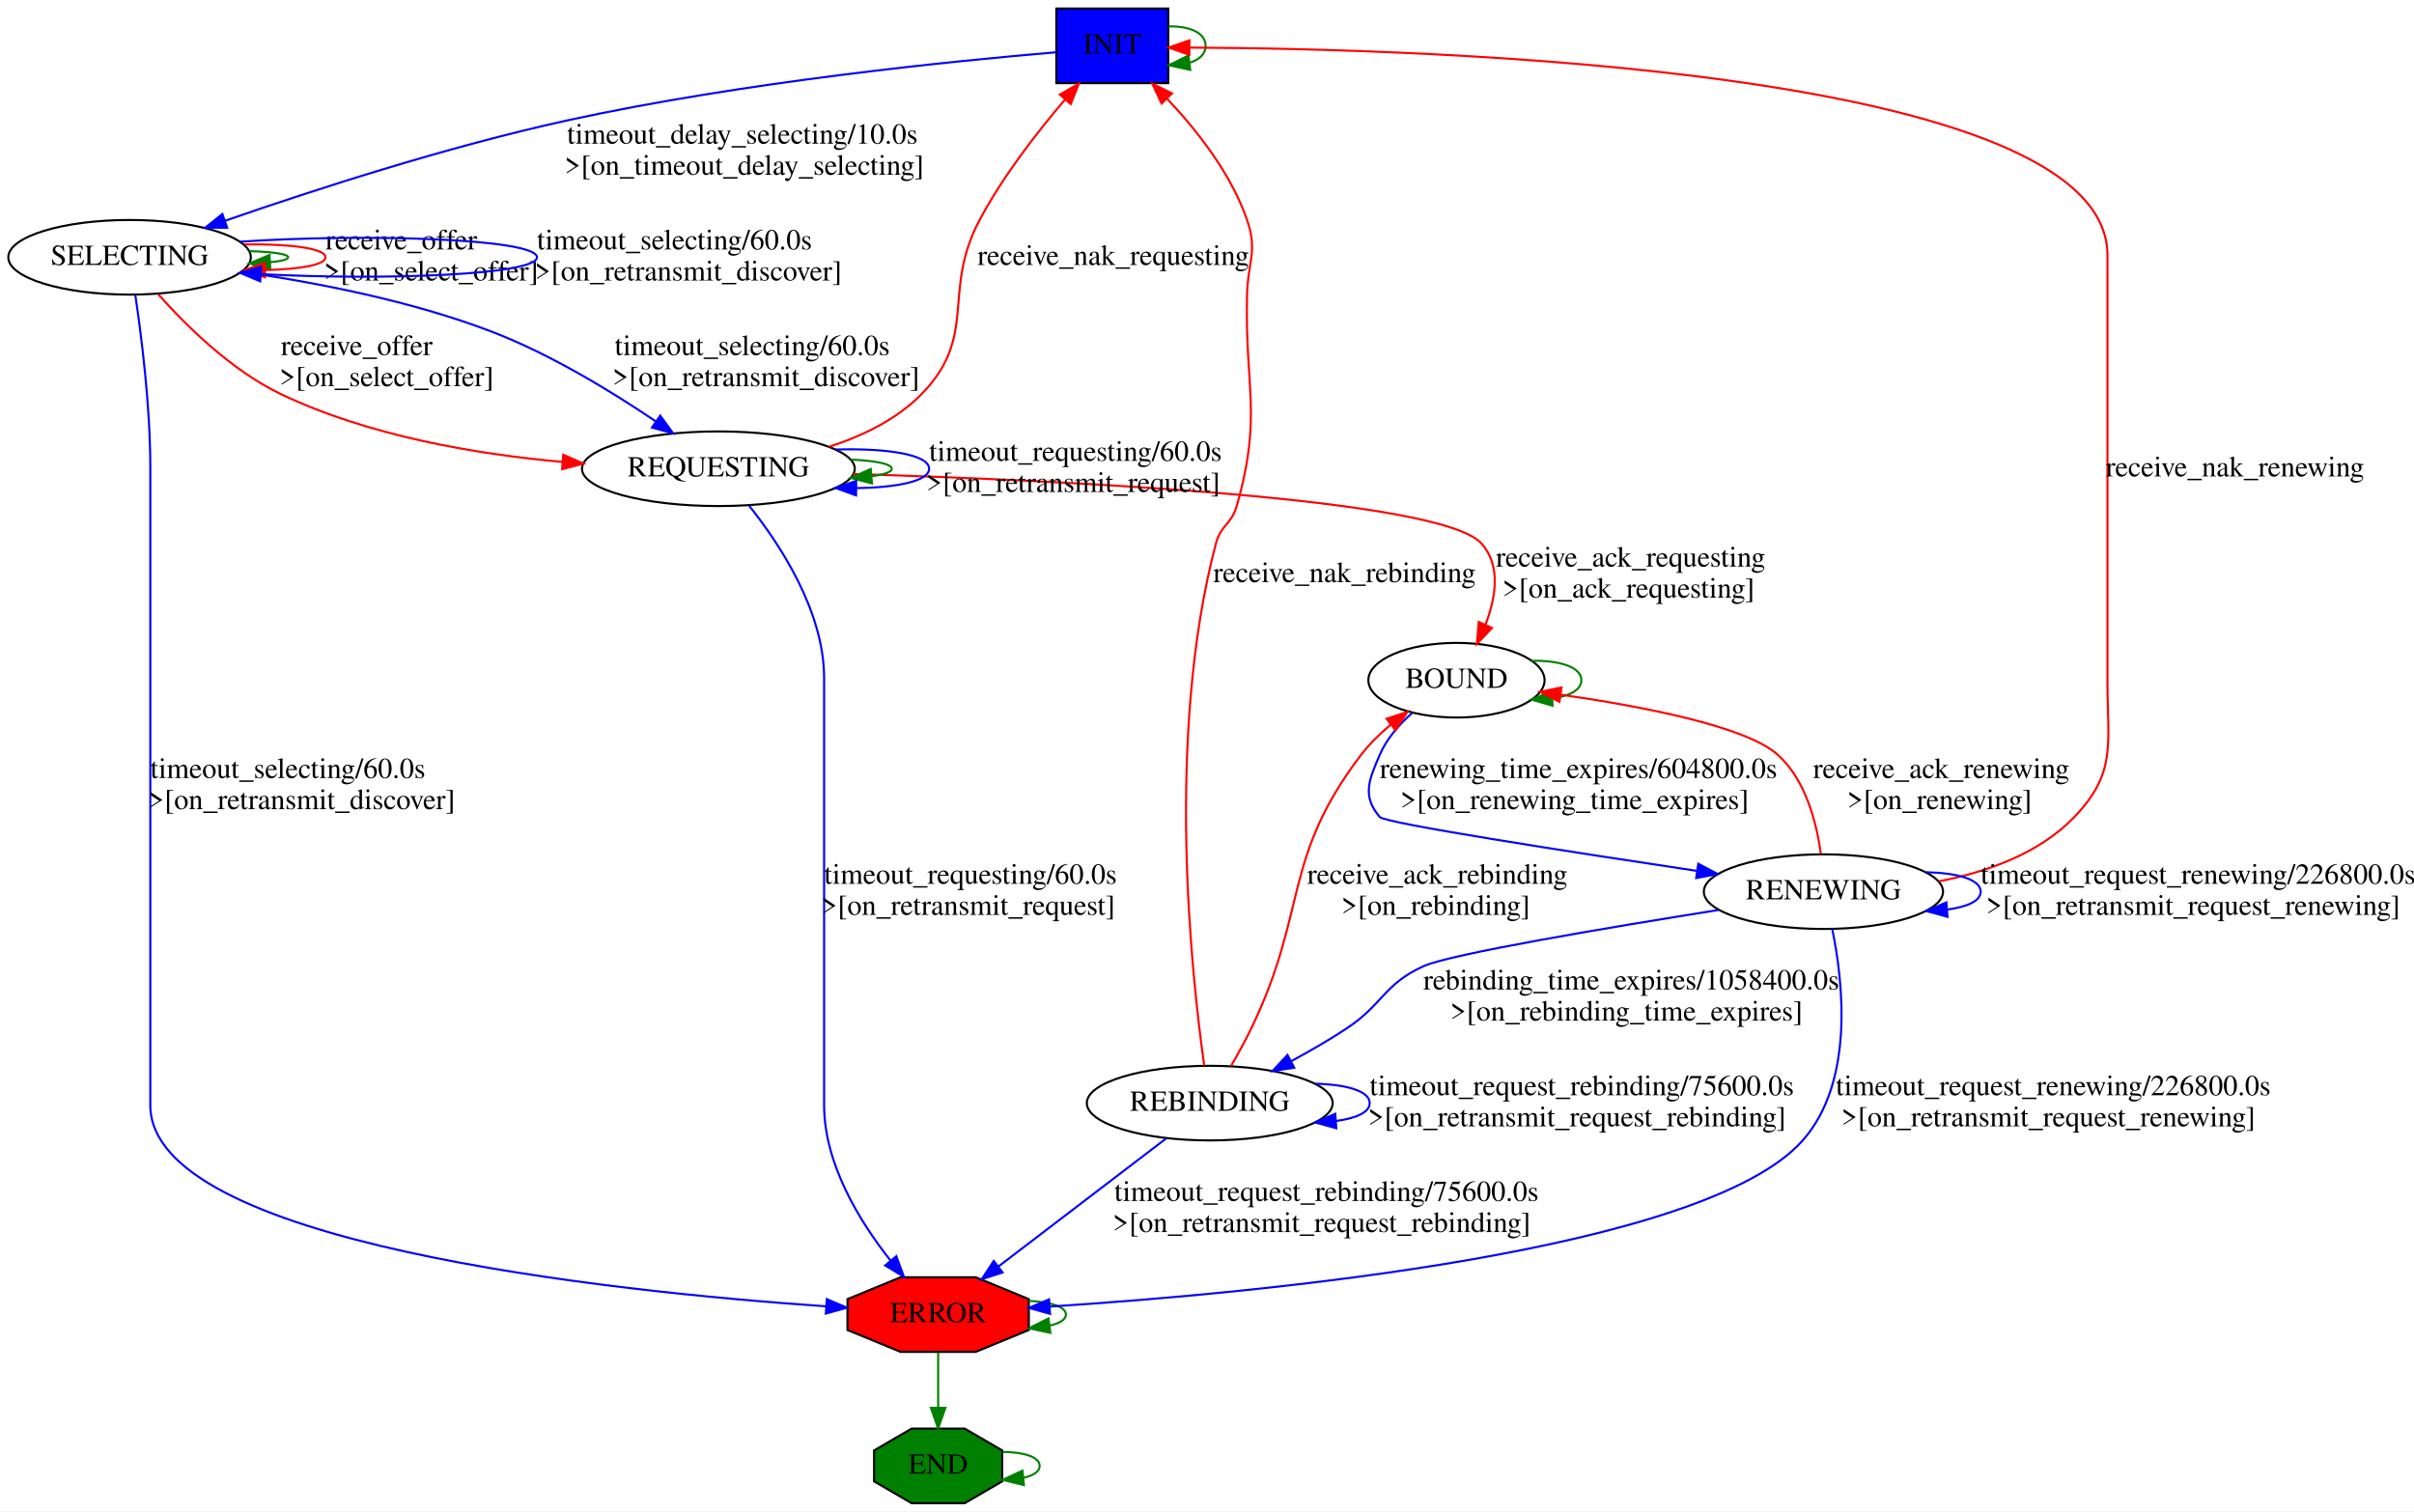
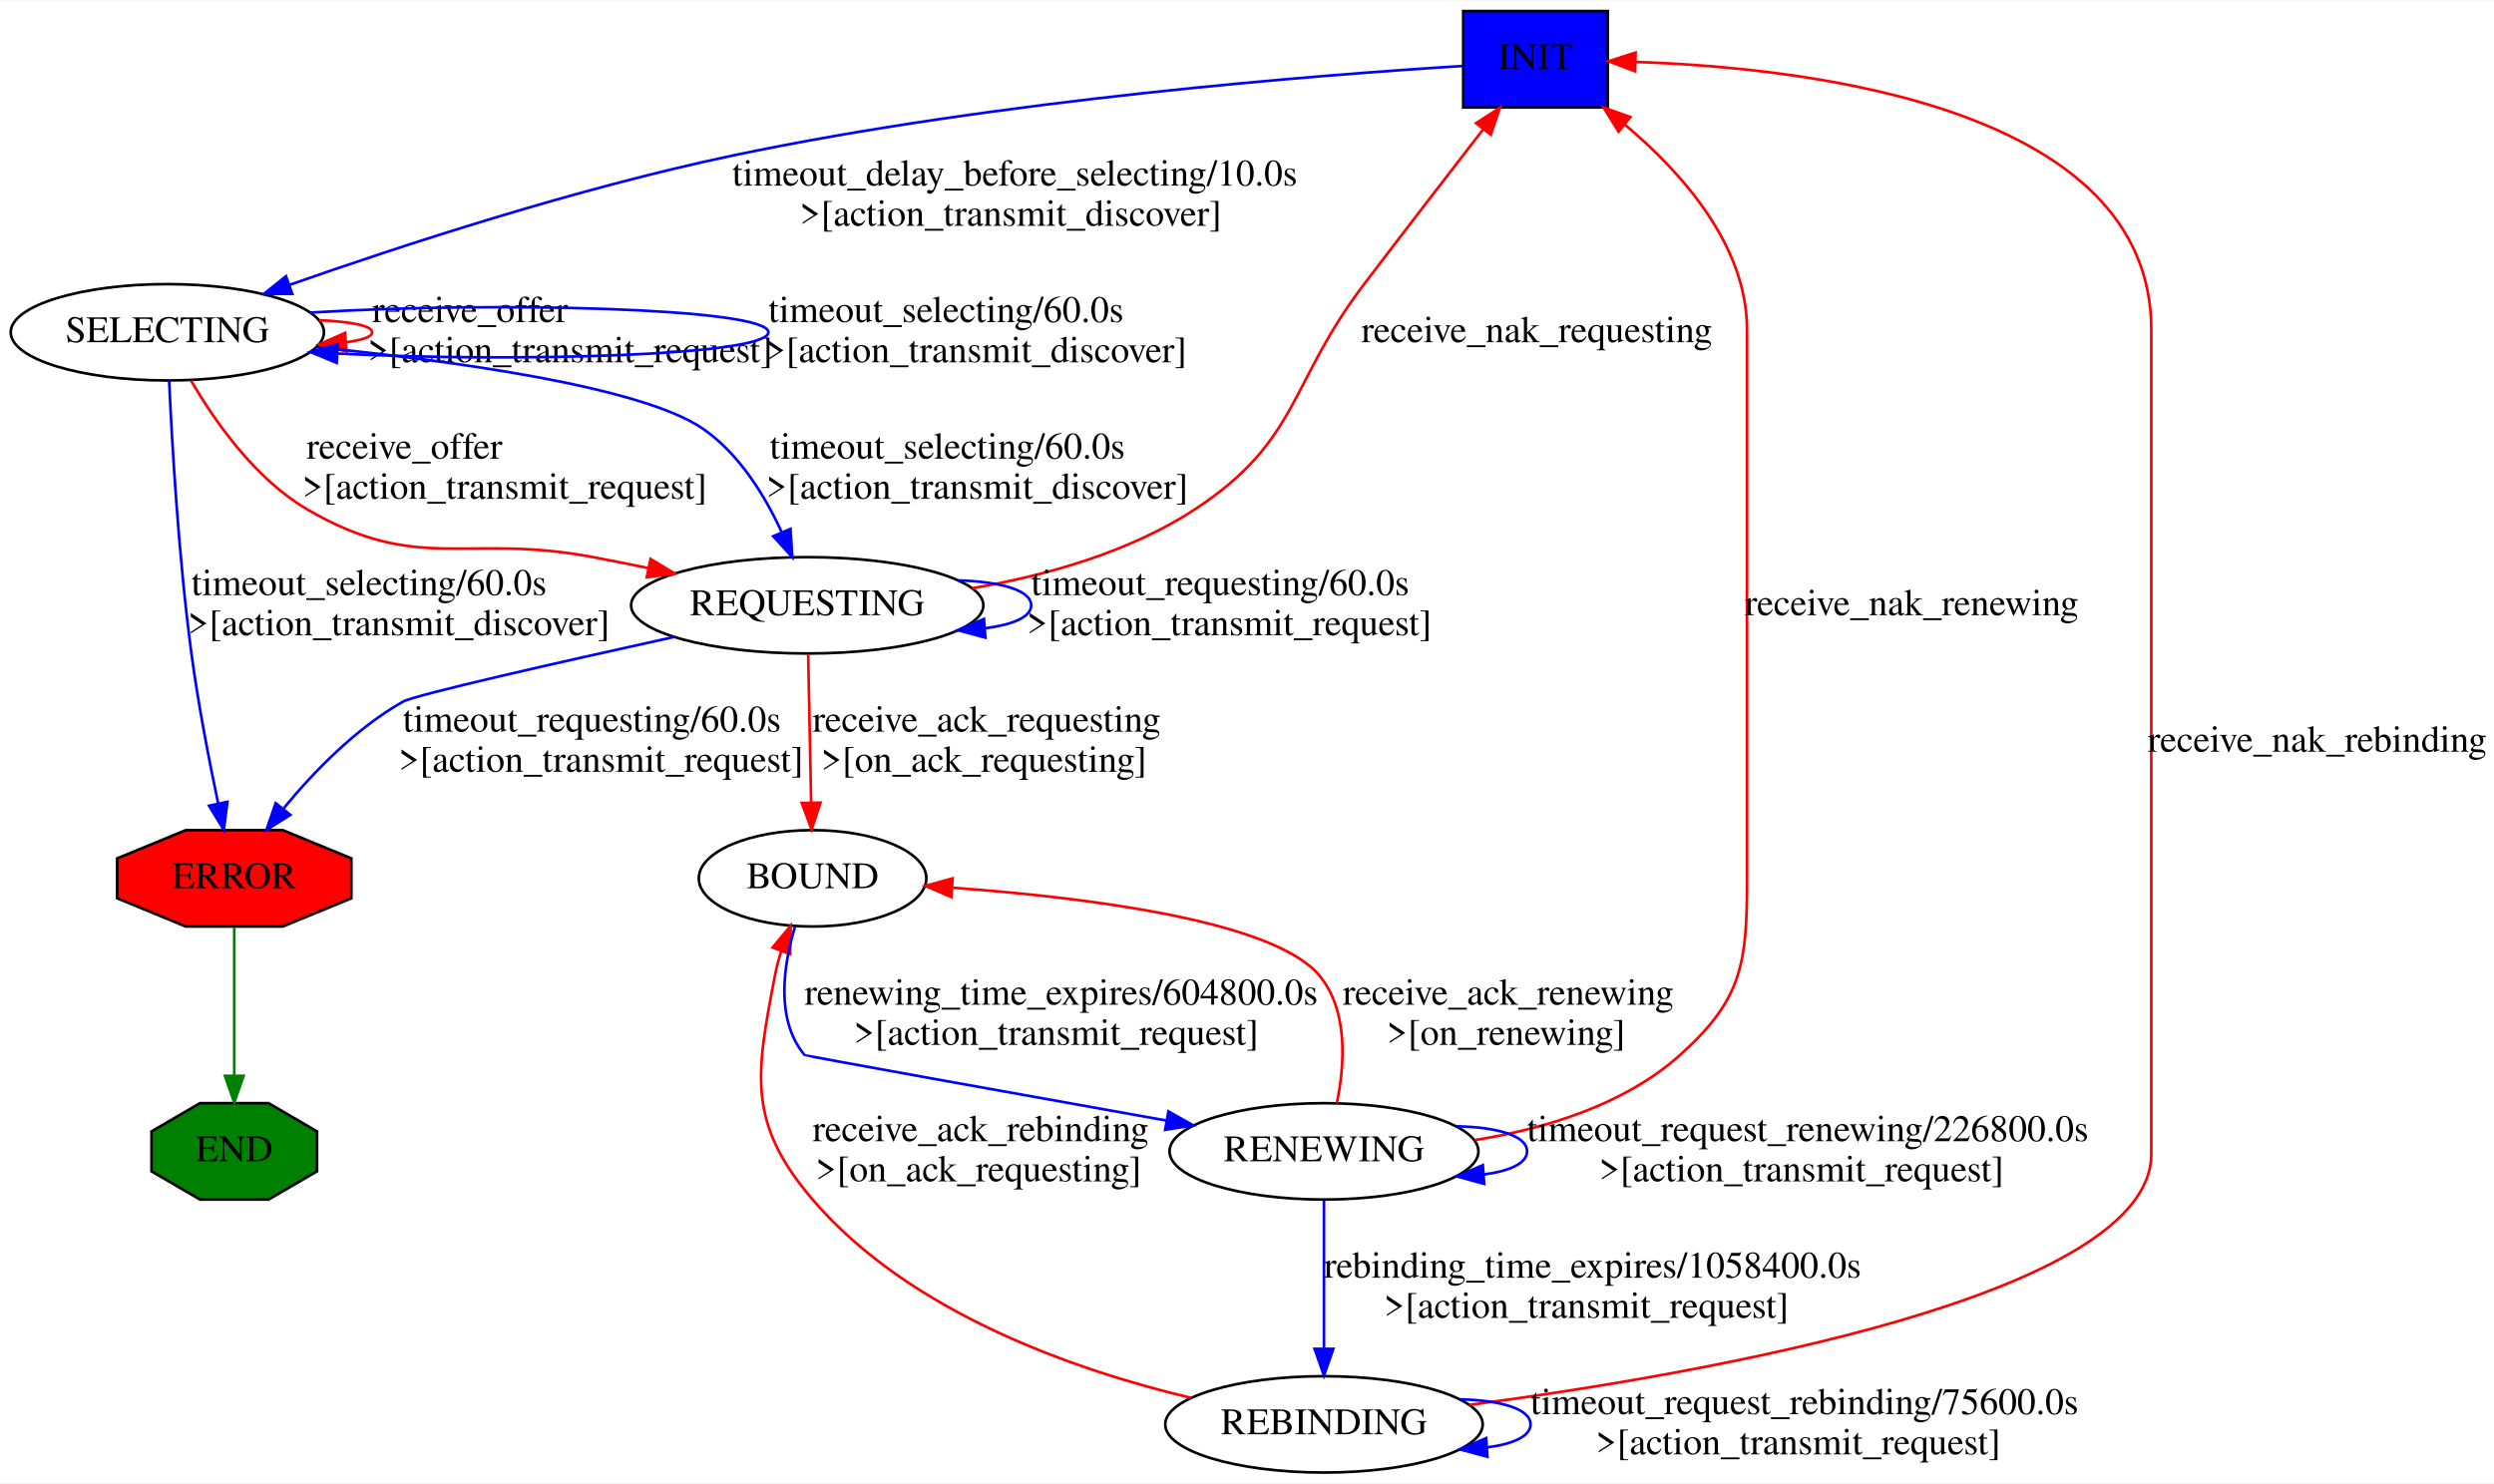
- <svg xmlns="http://www.w3.org/2000/svg" width="1164pt" height="729pt" viewBox="0.00 0.00 1164.34 729.00">
-   <g id="graph0" class="graph" transform="scale(1 1) rotate(0) translate(4 725)">
-     <polygon fill="white" stroke="none" points="-4,4 -4,-725 1160.34,-725 1160.34,4 -4,4" />
+ <svg xmlns="http://www.w3.org/2000/svg" width="931pt" height="554pt" viewBox="0.00 0.00 931.49 554.00">
+   <g id="graph0" class="graph" transform="scale(1 1) rotate(0) translate(4 550)">
+     <polygon fill="white" stroke="none" points="-4,4 -4,-550 927.495,-550 927.495,4 -4,4" />
    <g id="node1" class="node">
-       <polygon fill="blue" stroke="black" points="559.495,-721 505.495,-721 505.495,-685 559.495,-685 559.495,-721" />
-       <text text-anchor="middle" x="532.495" y="-699.3" font-family="Times,serif" font-size="14.00">INIT</text>
+       <polygon fill="blue" stroke="black" points="596.495,-546 542.495,-546 542.495,-510 596.495,-510 596.495,-546" />
+       <text text-anchor="middle" x="569.495" y="-524.3" font-family="Times,serif" font-size="14.00">INIT</text>
+     </g>
+     <g id="node6" class="node">
+       <ellipse fill="none" stroke="black" cx="58.495" cy="-426" rx="58.49" ry="18" />
+       <text text-anchor="middle" x="58.495" y="-422.3" font-family="Times,serif" font-size="14.00">SELECTING</text>
+     </g>
+     <g id="edge19" class="edge">
+       <path fill="none" stroke="blue" d="M542.336,-525.498C489.373,-522.202 368.783,-512.902 269.495,-492 211.382,-479.766 146.326,-458.533 104.016,-443.674" />
+       <polygon fill="blue" stroke="blue" points="105.152,-440.363 94.557,-440.325 102.816,-446.962 105.152,-440.363" />
+       <text text-anchor="start" x="269.495" y="-480.8" font-family="Times,serif" font-size="14.00">timeout_delay_before_selecting/10.0s</text>
+       <text text-anchor="middle" x="373.495" y="-465.8" font-family="Times,serif" font-size="14.00">&gt;[action_transmit_discover]</text>
+     </g>
+     <g id="node2" class="node">
+       <polygon fill="green" stroke="black" points="114.402,-112.544 114.402,-127.456 96.297,-138 70.692,-138 52.587,-127.456 52.587,-112.544 70.692,-102 96.297,-102 114.402,-112.544" />
+       <text text-anchor="middle" x="83.495" y="-116.3" font-family="Times,serif" font-size="14.00">END</text>
+     </g>
+     <g id="node3" class="node">
+       <polygon fill="red" stroke="black" points="127.228,-214.544 127.228,-229.456 101.61,-240 65.38,-240 39.761,-229.456 39.761,-214.544 65.38,-204 101.61,-204 127.228,-214.544" />
+       <text text-anchor="middle" x="83.495" y="-218.3" font-family="Times,serif" font-size="14.00">ERROR</text>
+     </g>
+     <g id="edge1" class="edge">
+       <path fill="none" stroke="green" d="M83.495,-203.581C83.495,-188.382 83.495,-166.067 83.495,-148.464" />
+       <polygon fill="green" stroke="green" points="86.995,-148.219 83.495,-138.219 79.995,-148.219 86.995,-148.219" />
+     </g>
+     <g id="node4" class="node">
+       <ellipse fill="none" stroke="black" cx="490.495" cy="-18" rx="59.29" ry="18" />
+       <text text-anchor="middle" x="490.495" y="-14.3" font-family="Times,serif" font-size="14.00">REBINDING</text>
+     </g>
+     <g id="edge2" class="edge">
+       <path fill="none" stroke="red" d="M544.672,-25.247C633.292,-36.989 799.495,-66.069 799.495,-119 799.495,-427 799.495,-427 799.495,-427 799.495,-509.903 672.267,-524.804 607.062,-526.997" />
+       <polygon fill="red" stroke="red" points="606.691,-523.505 596.782,-527.255 606.867,-530.503 606.691,-523.505" />
+       <text text-anchor="middle" x="861.495" y="-269.3" font-family="Times,serif" font-size="14.00">receive_nak_rebinding</text>
+     </g>
+     <g id="edge10" class="edge">
+       <path fill="none" stroke="blue" d="M541.317,-27.347C556.15,-27.024 567.64,-23.908 567.64,-18 567.64,-13.523 561.041,-10.649 551.39,-9.379" />
+       <polygon fill="blue" stroke="blue" points="551.542,-5.881 541.317,-8.653 551.039,-12.863 551.542,-5.881" />
+       <text text-anchor="start" x="567.64" y="-21.8" font-family="Times,serif" font-size="14.00">timeout_request_rebinding/75600.0s</text>
+       <text text-anchor="middle" x="667.64" y="-6.8" font-family="Times,serif" font-size="14.00">&gt;[action_transmit_request]</text>
+     </g>
+     <g id="node5" class="node">
+       <ellipse fill="none" stroke="black" cx="299.495" cy="-222" rx="42.494" ry="18" />
+       <text text-anchor="middle" x="299.495" y="-218.3" font-family="Times,serif" font-size="14.00">BOUND</text>
+     </g>
+     <g id="edge3" class="edge">
+       <path fill="none" stroke="red" d="M440.922,-27.872C397.443,-38.237 335.673,-59.676 299.495,-102 274.903,-130.77 278.337,-148.835 285.495,-186 286.052,-188.892 286.845,-191.849 287.776,-194.758" />
+       <polygon fill="red" stroke="red" points="284.557,-196.146 291.317,-204.304 291.12,-193.711 284.557,-196.146" />
+       <text text-anchor="start" x="299.495" y="-123.8" font-family="Times,serif" font-size="14.00">receive_ack_rebinding</text>
+       <text text-anchor="middle" x="361.495" y="-108.8" font-family="Times,serif" font-size="14.00">&gt;[on_ack_requesting]</text>
+     </g>
+     <g id="node8" class="node">
+       <ellipse fill="none" stroke="black" cx="490.495" cy="-120" rx="57.69" ry="18" />
+       <text text-anchor="middle" x="490.495" y="-116.3" font-family="Times,serif" font-size="14.00">RENEWING</text>
+     </g>
+     <g id="edge14" class="edge">
+       <path fill="none" stroke="blue" d="M292.96,-204.057C288.606,-189.62 285.484,-169.176 296.495,-156 296.773,-155.667 374.634,-141.696 431.618,-131.508" />
+       <polygon fill="blue" stroke="blue" points="432.407,-134.923 441.636,-129.718 431.176,-128.032 432.407,-134.923" />
+       <text text-anchor="start" x="296.495" y="-174.8" font-family="Times,serif" font-size="14.00">renewing_time_expires/604800.0s</text>
+       <text text-anchor="middle" x="390.495" y="-159.8" font-family="Times,serif" font-size="14.00">&gt;[action_transmit_request]</text>
+     </g>
+     <g id="edge12" class="edge">
+       <path fill="none" stroke="blue" d="M59.166,-407.989C60.22,-384.836 62.661,-342.143 67.495,-306 70.016,-287.148 74.086,-266.11 77.49,-249.931" />
+       <polygon fill="blue" stroke="blue" points="80.929,-250.586 79.607,-240.074 74.085,-249.115 80.929,-250.586" />
+       <text text-anchor="start" x="67.495" y="-327.8" font-family="Times,serif" font-size="14.00">timeout_selecting/60.0s</text>
+       <text text-anchor="middle" x="144.995" y="-312.8" font-family="Times,serif" font-size="14.00">&gt;[action_transmit_discover]</text>
    </g>
    <g id="edge5" class="edge">
-       <path fill="none" stroke="green" d="M559.736,-712.366C569.519,-712.567 577.495,-709.445 577.495,-703 577.495,-699.072 574.533,-696.379 570.005,-694.919" />
-       <polygon fill="green" stroke="green" points="570.093,-691.403 559.736,-693.634 569.224,-698.349 570.093,-691.403" />
+       <path fill="none" stroke="red" d="M115.206,-430.509C126.734,-430.018 134.99,-428.515 134.99,-426 134.99,-424.31 131.263,-423.078 125.321,-422.302" />
+       <polygon fill="red" stroke="red" points="125.453,-418.801 115.206,-421.491 124.894,-425.779 125.453,-418.801" />
+       <text text-anchor="start" x="134.99" y="-429.8" font-family="Times,serif" font-size="14.00">receive_offer</text>
+       <text text-anchor="middle" x="208.99" y="-414.8" font-family="Times,serif" font-size="14.00">&gt;[action_transmit_request]</text>
    </g>
-     <g id="node4" class="node">
-       <ellipse fill="none" stroke="black" cx="58.495" cy="-601" rx="58.49" ry="18" />
-       <text text-anchor="middle" x="58.495" y="-597.3" font-family="Times,serif" font-size="14.00">SELECTING</text>
+     <g id="edge13" class="edge">
+       <path fill="none" stroke="blue" d="M111.948,-433.366C179.734,-437.598 282.99,-435.143 282.99,-426 282.99,-417.303 189.571,-414.657 122.115,-418.062" />
+       <polygon fill="blue" stroke="blue" points="121.736,-414.577 111.948,-418.634 122.129,-421.566 121.736,-414.577" />
+       <text text-anchor="start" x="282.99" y="-429.8" font-family="Times,serif" font-size="14.00">timeout_selecting/60.0s</text>
+       <text text-anchor="middle" x="360.49" y="-414.8" font-family="Times,serif" font-size="14.00">&gt;[action_transmit_discover]</text>
    </g>
-     <g id="edge27" class="edge">
-       <path fill="none" stroke="blue" d="M505.356,-699.889C457.36,-695.824 354.538,-685.622 269.495,-667 211.657,-654.335 146.796,-633.289 104.445,-618.587" />
-       <polygon fill="blue" stroke="blue" points="105.566,-615.271 94.971,-615.273 103.255,-621.879 105.566,-615.271" />
-       <text text-anchor="start" x="269.495" y="-655.8" font-family="Times,serif" font-size="14.00">timeout_delay_selecting/10.0s</text>
-       <text text-anchor="middle" x="354.995" y="-640.8" font-family="Times,serif" font-size="14.00">&gt;[on_timeout_delay_selecting]</text>
+     <g id="node7" class="node">
+       <ellipse fill="none" stroke="black" cx="297.495" cy="-324" rx="65.789" ry="18" />
+       <text text-anchor="middle" x="297.495" y="-320.3" font-family="Times,serif" font-size="14.00">REQUESTING</text>
    </g>
-     <g id="node2" class="node">
-       <polygon fill="green" stroke="black" points="479.402,-10.544 479.402,-25.456 461.297,-36 435.693,-36 417.587,-25.456 417.587,-10.544 435.693,-3.55271e-15 461.297,-0 479.402,-10.544" />
-       <text text-anchor="middle" x="448.495" y="-14.3" font-family="Times,serif" font-size="14.00">END</text>
+     <g id="edge4" class="edge">
+       <path fill="none" stroke="red" d="M67.373,-407.931C76.194,-392.784 91.183,-371.35 110.495,-360 152.069,-335.565 170.121,-351.014 217.495,-342 224.149,-340.734 231.101,-339.349 238.009,-337.935" />
+       <polygon fill="red" stroke="red" points="238.977,-341.308 248.058,-335.85 237.556,-334.454 238.977,-341.308" />
+       <text text-anchor="start" x="110.495" y="-378.8" font-family="Times,serif" font-size="14.00">receive_offer</text>
+       <text text-anchor="middle" x="184.495" y="-363.8" font-family="Times,serif" font-size="14.00">&gt;[action_transmit_request]</text>
    </g>
-     <g id="edge1" class="edge">
-       <path fill="none" stroke="green" d="M479.567,-24.748C489.543,-24.679 497.448,-22.43 497.448,-18 497.448,-15.231 494.36,-13.315 489.609,-12.249" />
-       <polygon fill="green" stroke="green" points="489.864,-8.758 479.567,-11.252 489.172,-15.723 489.864,-8.758" />
+     <g id="edge11" class="edge">
+       <path fill="none" stroke="blue" d="M114.374,-420.422C165.183,-415.342 235.613,-405.716 258.495,-390 272.025,-380.707 281.629,-365.04 287.92,-351.416" />
+       <polygon fill="blue" stroke="blue" points="291.241,-352.549 291.925,-341.977 284.797,-349.816 291.241,-352.549" />
+       <text text-anchor="start" x="283.495" y="-378.8" font-family="Times,serif" font-size="14.00">timeout_selecting/60.0s</text>
+       <text text-anchor="middle" x="360.995" y="-363.8" font-family="Times,serif" font-size="14.00">&gt;[action_transmit_discover]</text>
    </g>
-     <g id="node3" class="node">
-       <polygon fill="red" stroke="black" points="492.228,-83.544 492.228,-98.456 466.61,-109 430.38,-109 404.761,-98.456 404.761,-83.544 430.38,-73 466.61,-73 492.228,-83.544" />
-       <text text-anchor="middle" x="448.495" y="-87.3" font-family="Times,serif" font-size="14.00">ERROR</text>
+     <g id="edge7" class="edge">
+       <path fill="none" stroke="red" d="M359.079,-330.379C386.383,-335.054 417.834,-343.77 442.495,-360 481.477,-385.655 477.246,-406.855 505.495,-444 520.315,-463.487 537.235,-485.417 549.955,-501.84" />
+       <polygon fill="red" stroke="red" points="547.297,-504.124 556.19,-509.883 552.83,-499.836 547.297,-504.124" />
+       <text text-anchor="middle" x="569.995" y="-422.3" font-family="Times,serif" font-size="14.00">receive_nak_requesting</text>
+     </g>
+     <g id="edge15" class="edge">
+       <path fill="none" stroke="blue" d="M247.649,-312.153C205.432,-302.855 151.034,-290.565 146.495,-288 129.046,-278.139 113.348,-261.972 101.985,-248.229" />
+       <polygon fill="blue" stroke="blue" points="104.457,-245.713 95.495,-240.063 98.977,-250.069 104.457,-245.713" />
+       <text text-anchor="start" x="146.495" y="-276.8" font-family="Times,serif" font-size="14.00">timeout_requesting/60.0s</text>
+       <text text-anchor="middle" x="220.495" y="-261.8" font-family="Times,serif" font-size="14.00">&gt;[action_transmit_request]</text>
    </g>
    <g id="edge6" class="edge">
-       <path fill="none" stroke="green" d="M448.495,-72.813C448.495,-64.79 448.495,-55.047 448.495,-46.069" />
-       <polygon fill="green" stroke="green" points="451.995,-46.029 448.495,-36.029 444.995,-46.029 451.995,-46.029" />
+       <path fill="none" stroke="red" d="M297.843,-305.581C298.147,-290.382 298.593,-268.067 298.946,-250.464" />
+       <polygon fill="red" stroke="red" points="302.45,-250.287 299.15,-240.219 295.451,-250.147 302.45,-250.287" />
+       <text text-anchor="start" x="299.495" y="-276.8" font-family="Times,serif" font-size="14.00">receive_ack_requesting</text>
+       <text text-anchor="middle" x="363.495" y="-261.8" font-family="Times,serif" font-size="14.00">&gt;[on_ack_requesting]</text>
    </g>
-     <g id="edge7" class="edge">
-       <path fill="none" stroke="green" d="M492.247,-97.617C502.527,-97.073 510.111,-94.867 510.111,-91 510.111,-88.583 507.149,-86.815 502.417,-85.696" />
-       <polygon fill="green" stroke="green" points="502.613,-82.193 492.247,-84.383 501.717,-89.135 502.613,-82.193" />
+     <g id="edge16" class="edge">
+       <path fill="none" stroke="blue" d="M353.788,-333.318C369.291,-332.868 381.139,-329.762 381.139,-324 381.139,-319.589 374.194,-316.734 363.981,-315.436" />
+       <polygon fill="blue" stroke="blue" points="364.019,-311.93 353.788,-314.682 363.502,-318.911 364.019,-311.93" />
+       <text text-anchor="start" x="381.139" y="-327.8" font-family="Times,serif" font-size="14.00">timeout_requesting/60.0s</text>
+       <text text-anchor="middle" x="455.139" y="-312.8" font-family="Times,serif" font-size="14.00">&gt;[action_transmit_request]</text>
+     </g>
+     <g id="edge8" class="edge">
+       <path fill="none" stroke="red" d="M546.81,-124.212C572.865,-128.372 602.598,-137.281 623.495,-156 646.55,-176.652 648.495,-190.048 648.495,-221 648.495,-427 648.495,-427 648.495,-427 648.495,-458.194 624.533,-485.359 603.003,-503.472" />
+       <polygon fill="red" stroke="red" points="600.53,-500.97 594.926,-509.961 604.914,-506.427 600.53,-500.97" />
+       <text text-anchor="middle" x="709.995" y="-320.3" font-family="Times,serif" font-size="14.00">receive_nak_renewing</text>
    </g>
    <g id="edge18" class="edge">
-       <path fill="none" stroke="blue" d="M61.28,-582.71C64.239,-562.815 68.495,-529.138 68.495,-500 68.495,-500 68.495,-500 68.495,-192 68.495,-125.402 289.539,-102.222 394.451,-94.97" />
-       <polygon fill="blue" stroke="blue" points="394.788,-98.456 404.533,-94.298 394.322,-91.471 394.788,-98.456" />
-       <text text-anchor="start" x="68.495" y="-349.8" font-family="Times,serif" font-size="14.00">timeout_selecting/60.0s</text>
-       <text text-anchor="middle" x="141.495" y="-334.8" font-family="Times,serif" font-size="14.00">&gt;[on_retransmit_discover]</text>
-     </g>
-     <g id="edge2" class="edge">
-       <path fill="none" stroke="green" d="M116.205,-603.975C127.208,-603.619 134.99,-602.628 134.99,-601 134.99,-599.932 131.638,-599.138 126.225,-598.617" />
-       <polygon fill="green" stroke="green" points="126.394,-595.121 116.205,-598.025 125.981,-602.109 126.394,-595.121" />
-     </g>
-     <g id="edge11" class="edge">
-       <path fill="none" stroke="red" d="M113.82,-607.226C135.21,-607.502 152.99,-605.427 152.99,-601 152.99,-597.299 140.566,-595.242 123.994,-594.828" />
-       <polygon fill="red" stroke="red" points="123.838,-591.327 113.82,-594.774 123.801,-598.327 123.838,-591.327" />
-       <text text-anchor="start" x="152.99" y="-604.8" font-family="Times,serif" font-size="14.00">receive_offer</text>
-       <text text-anchor="middle" x="203.99" y="-589.8" font-family="Times,serif" font-size="14.00">&gt;[on_select_offer]</text>
-     </g>
-     <g id="edge20" class="edge">
-       <path fill="none" stroke="blue" d="M111.747,-608.516C171.957,-612.539 254.99,-610.033 254.99,-601 254.99,-592.461 180.79,-589.755 121.813,-592.883" />
-       <polygon fill="blue" stroke="blue" points="121.521,-589.394 111.747,-593.484 121.938,-596.381 121.521,-589.394" />
-       <text text-anchor="start" x="254.99" y="-604.8" font-family="Times,serif" font-size="14.00">timeout_selecting/60.0s</text>
-       <text text-anchor="middle" x="327.99" y="-589.8" font-family="Times,serif" font-size="14.00">&gt;[on_retransmit_discover]</text>
-     </g>
-     <g id="node6" class="node">
-       <ellipse fill="none" stroke="black" cx="342.495" cy="-499" rx="65.789" ry="18" />
-       <text text-anchor="middle" x="342.495" y="-495.3" font-family="Times,serif" font-size="14.00">REQUESTING</text>
-     </g>
-     <g id="edge10" class="edge">
-       <path fill="none" stroke="red" d="M72.276,-583.221C85.728,-568.057 107.611,-546.418 131.495,-535 173.741,-514.804 225.565,-506.012 267.28,-502.29" />
-       <polygon fill="red" stroke="red" points="267.698,-505.768 277.381,-501.469 267.131,-498.791 267.698,-505.768" />
-       <text text-anchor="start" x="131.495" y="-553.8" font-family="Times,serif" font-size="14.00">receive_offer</text>
-       <text text-anchor="middle" x="182.495" y="-538.8" font-family="Times,serif" font-size="14.00">&gt;[on_select_offer]</text>
-     </g>
-     <g id="edge19" class="edge">
-       <path fill="none" stroke="blue" d="M112.663,-594.008C147.929,-588.941 194.461,-580.03 233.495,-565 261.741,-554.124 291.06,-536.203 312.167,-521.93" />
-       <polygon fill="blue" stroke="blue" points="314.43,-524.621 320.682,-516.067 310.461,-518.855 314.43,-524.621" />
-       <text text-anchor="start" x="292.495" y="-553.8" font-family="Times,serif" font-size="14.00">timeout_selecting/60.0s</text>
-       <text text-anchor="middle" x="365.495" y="-538.8" font-family="Times,serif" font-size="14.00">&gt;[on_retransmit_discover]</text>
-     </g>
-     <g id="node5" class="node">
-       <ellipse fill="none" stroke="black" cx="698.495" cy="-397" rx="42.494" ry="18" />
-       <text text-anchor="middle" x="698.495" y="-393.3" font-family="Times,serif" font-size="14.00">BOUND</text>
-     </g>
-     <g id="edge3" class="edge">
-       <path fill="none" stroke="green" d="M734.667,-406.361C747.9,-406.614 758.741,-403.494 758.741,-397 758.741,-392.282 753.018,-389.344 744.813,-388.188" />
-       <polygon fill="green" stroke="green" points="744.841,-384.684 734.667,-387.639 744.463,-391.674 744.841,-384.684" />
-     </g>
-     <g id="node8" class="node">
-       <ellipse fill="none" stroke="black" cx="875.495" cy="-295" rx="57.69" ry="18" />
-       <text text-anchor="middle" x="875.495" y="-291.3" font-family="Times,serif" font-size="14.00">RENEWING</text>
-     </g>
-     <g id="edge21" class="edge">
-       <path fill="none" stroke="blue" d="M677.136,-381.211C670.894,-375.668 664.852,-368.797 661.495,-361 656.222,-348.754 652.861,-341.161 661.495,-331 664.006,-328.045 751.994,-314.386 814.351,-305.032" />
-       <polygon fill="blue" stroke="blue" points="815.135,-308.454 824.507,-303.512 814.1,-301.531 815.135,-308.454" />
-       <text text-anchor="start" x="661.495" y="-349.8" font-family="Times,serif" font-size="14.00">renewing_time_expires/604800.0s</text>
-       <text text-anchor="middle" x="755.495" y="-334.8" font-family="Times,serif" font-size="14.00">&gt;[on_renewing_time_expires]</text>
-     </g>
-     <g id="edge13" class="edge">
-       <path fill="none" stroke="red" d="M395.778,-509.565C411.897,-514.754 428.488,-522.735 440.495,-535 468.024,-563.121 449.999,-584.265 468.495,-619 479.71,-640.062 496.23,-661.326 509.676,-677.058" />
-       <polygon fill="red" stroke="red" points="507.173,-679.513 516.383,-684.75 512.449,-674.913 507.173,-679.513" />
-       <text text-anchor="middle" x="532.995" y="-597.3" font-family="Times,serif" font-size="14.00">receive_nak_requesting</text>
-     </g>
-     <g id="edge22" class="edge">
-       <path fill="none" stroke="blue" d="M357.246,-481.265C372.308,-462.403 393.495,-430.156 393.495,-398 393.495,-398 393.495,-398 393.495,-192 393.495,-163.867 410.414,-136.179 425.485,-117.096" />
-       <polygon fill="blue" stroke="blue" points="428.323,-119.156 431.993,-109.217 422.926,-114.698 428.323,-119.156" />
-       <text text-anchor="start" x="393.495" y="-298.8" font-family="Times,serif" font-size="14.00">timeout_requesting/60.0s</text>
-       <text text-anchor="middle" x="462.995" y="-283.8" font-family="Times,serif" font-size="14.00">&gt;[on_retransmit_request]</text>
-     </g>
-     <g id="edge12" class="edge">
-       <path fill="none" stroke="red" d="M407.511,-496.472C507.731,-493.436 690.552,-484.93 710.495,-463 720.062,-452.479 717.555,-436.913 712.422,-423.651" />
-       <polygon fill="red" stroke="red" points="715.616,-422.222 708.354,-414.507 709.221,-425.067 715.616,-422.222" />
-       <text text-anchor="start" x="717.495" y="-451.8" font-family="Times,serif" font-size="14.00">receive_ack_requesting</text>
-       <text text-anchor="middle" x="781.495" y="-436.8" font-family="Times,serif" font-size="14.00">&gt;[on_ack_requesting]</text>
-     </g>
-     <g id="edge4" class="edge">
-       <path fill="none" stroke="green" d="M406.316,-503.43C417.967,-502.869 426.139,-501.393 426.139,-499 426.139,-497.392 422.45,-496.198 416.496,-495.418" />
-       <polygon fill="green" stroke="green" points="416.572,-491.912 406.316,-494.57 415.991,-498.888 416.572,-491.912" />
-     </g>
-     <g id="edge23" class="edge">
-       <path fill="none" stroke="blue" d="M398.939,-508.263C423.29,-509.021 444.139,-505.934 444.139,-499 444.139,-493.041 428.741,-489.923 408.956,-489.645" />
-       <polygon fill="blue" stroke="blue" points="408.906,-486.146 398.939,-489.737 408.97,-493.145 408.906,-486.146" />
-       <text text-anchor="start" x="444.139" y="-502.8" font-family="Times,serif" font-size="14.00">timeout_requesting/60.0s</text>
-       <text text-anchor="middle" x="513.639" y="-487.8" font-family="Times,serif" font-size="14.00">&gt;[on_retransmit_request]</text>
-     </g>
-     <g id="node7" class="node">
-       <ellipse fill="none" stroke="black" cx="579.495" cy="-193" rx="59.29" ry="18" />
-       <text text-anchor="middle" x="579.495" y="-189.3" font-family="Times,serif" font-size="14.00">REBINDING</text>
-     </g>
-     <g id="edge8" class="edge">
-       <path fill="none" stroke="red" d="M576.839,-211.07C570.734,-254.199 558.022,-370.678 582.495,-463 584.84,-471.846 589.983,-472.2 592.495,-481 604.952,-524.645 596.383,-537.626 597.495,-583 597.887,-598.995 602.713,-603.875 597.495,-619 589.82,-641.248 573.456,-662.087 559.068,-677.319" />
-       <polygon fill="red" stroke="red" points="556.283,-675.16 551.781,-684.751 561.281,-680.061 556.283,-675.16" />
-       <text text-anchor="middle" x="644.495" y="-444.3" font-family="Times,serif" font-size="14.00">receive_nak_rebinding</text>
-     </g>
-     <g id="edge16" class="edge">
-       <path fill="none" stroke="blue" d="M558.447,-175.933C536.58,-159.24 502.196,-132.993 477.704,-114.297" />
-       <polygon fill="blue" stroke="blue" points="479.562,-111.313 469.49,-108.027 475.315,-116.877 479.562,-111.313" />
-       <text text-anchor="start" x="533.495" y="-145.8" font-family="Times,serif" font-size="14.00">timeout_request_rebinding/75600.0s</text>
-       <text text-anchor="middle" x="633.495" y="-130.8" font-family="Times,serif" font-size="14.00">&gt;[on_retransmit_request_rebinding]</text>
+       <path fill="none" stroke="blue" d="M490.495,-101.581C490.495,-86.382 490.495,-64.067 490.495,-46.464" />
+       <polygon fill="blue" stroke="blue" points="493.995,-46.219 490.495,-36.219 486.995,-46.219 493.995,-46.219" />
+       <text text-anchor="start" x="490.495" y="-72.8" font-family="Times,serif" font-size="14.00">rebinding_time_expires/1058400.0s</text>
+       <text text-anchor="middle" x="588.495" y="-57.8" font-family="Times,serif" font-size="14.00">&gt;[action_transmit_request]</text>
    </g>
    <g id="edge9" class="edge">
-       <path fill="none" stroke="red" d="M589.739,-210.838C593.026,-216.518 596.57,-222.952 599.495,-229 627.02,-285.912 614.181,-310.714 652.495,-361 656.486,-366.238 661.454,-371.091 666.635,-375.411" />
-       <polygon fill="red" stroke="red" points="664.787,-378.406 674.843,-381.741 669.062,-372.863 664.787,-378.406" />
-       <text text-anchor="start" x="626.495" y="-298.8" font-family="Times,serif" font-size="14.00">receive_ack_rebinding</text>
-       <text text-anchor="middle" x="688.495" y="-283.8" font-family="Times,serif" font-size="14.00">&gt;[on_rebinding]</text>
+       <path fill="none" stroke="red" d="M495.306,-138.019C498.28,-152.504 499.671,-172.977 488.495,-186 471.097,-206.273 401.531,-214.878 351.857,-218.48" />
+       <polygon fill="red" stroke="red" points="351.326,-215.008 341.585,-219.175 351.799,-221.992 351.326,-215.008" />
+       <text text-anchor="start" x="497.495" y="-174.8" font-family="Times,serif" font-size="14.00">receive_ack_renewing</text>
+       <text text-anchor="middle" x="558.495" y="-159.8" font-family="Times,serif" font-size="14.00">&gt;[on_renewing]</text>
    </g>
    <g id="edge17" class="edge">
-       <path fill="none" stroke="blue" d="M630.317,-202.347C645.15,-202.024 656.64,-198.908 656.64,-193 656.64,-188.523 650.041,-185.649 640.39,-184.379" />
-       <polygon fill="blue" stroke="blue" points="640.542,-180.881 630.317,-183.653 640.039,-187.863 640.542,-180.881" />
-       <text text-anchor="start" x="656.64" y="-196.8" font-family="Times,serif" font-size="14.00">timeout_request_rebinding/75600.0s</text>
-       <text text-anchor="middle" x="756.64" y="-181.8" font-family="Times,serif" font-size="14.00">&gt;[on_retransmit_request_rebinding]</text>
-     </g>
-     <g id="edge14" class="edge">
-       <path fill="none" stroke="red" d="M931.174,-299.998C954.247,-304.429 979.528,-313.337 996.495,-331 1017.1,-352.456 1012.49,-366.249 1012.49,-396 1012.49,-602 1012.49,-602 1012.49,-602 1012.49,-692.296 682.83,-701.609 569.91,-702.151" />
-       <polygon fill="red" stroke="red" points="569.668,-698.651 559.677,-702.178 569.686,-705.651 569.668,-698.651" />
-       <text text-anchor="middle" x="1073.99" y="-495.3" font-family="Times,serif" font-size="14.00">receive_nak_renewing</text>
-     </g>
-     <g id="edge24" class="edge">
-       <path fill="none" stroke="blue" d="M879.737,-277.004C885.001,-251.487 890.493,-203.265 865.495,-175 818.157,-121.476 603.927,-101.438 502.304,-94.85" />
-       <polygon fill="blue" stroke="blue" points="502.444,-91.352 492.244,-94.218 502.005,-98.338 502.444,-91.352" />
-       <text text-anchor="start" x="881.495" y="-196.8" font-family="Times,serif" font-size="14.00">timeout_request_renewing/226800.0s</text>
-       <text text-anchor="middle" x="983.995" y="-181.8" font-family="Times,serif" font-size="14.00">&gt;[on_retransmit_request_renewing]</text>
-     </g>
-     <g id="edge15" class="edge">
-       <path fill="none" stroke="red" d="M874.254,-313.175C872.251,-327.965 867.038,-348.8 853.495,-361 838.174,-374.801 787.894,-384.418 748.707,-390.032" />
-       <polygon fill="red" stroke="red" points="748.183,-386.571 738.756,-391.407 749.141,-393.506 748.183,-386.571" />
-       <text text-anchor="start" x="870.495" y="-349.8" font-family="Times,serif" font-size="14.00">receive_ack_renewing</text>
-       <text text-anchor="middle" x="931.495" y="-334.8" font-family="Times,serif" font-size="14.00">&gt;[on_renewing]</text>
-     </g>
-     <g id="edge26" class="edge">
-       <path fill="none" stroke="blue" d="M824.99,-286.174C772.211,-277.784 695.3,-264.878 682.495,-259 663.254,-250.168 663.152,-240.681 645.495,-229 637.145,-223.477 627.831,-218.102 618.892,-213.289" />
-       <polygon fill="blue" stroke="blue" points="620.25,-210.048 609.769,-208.493 616.992,-216.244 620.25,-210.048" />
-       <text text-anchor="start" x="682.495" y="-247.8" font-family="Times,serif" font-size="14.00">rebinding_time_expires/1058400.0s</text>
-       <text text-anchor="middle" x="780.495" y="-232.8" font-family="Times,serif" font-size="14.00">&gt;[on_rebinding_time_expires]</text>
-     </g>
-     <g id="edge25" class="edge">
-       <path fill="none" stroke="blue" d="M925.098,-304.354C939.856,-304.075 951.34,-300.957 951.34,-295 951.34,-290.486 944.745,-287.602 935.128,-286.348" />
-       <polygon fill="blue" stroke="blue" points="935.318,-282.853 925.098,-285.646 934.829,-289.836 935.318,-282.853" />
-       <text text-anchor="start" x="951.34" y="-298.8" font-family="Times,serif" font-size="14.00">timeout_request_renewing/226800.0s</text>
-       <text text-anchor="middle" x="1053.84" y="-283.8" font-family="Times,serif" font-size="14.00">&gt;[on_retransmit_request_renewing]</text>
+       <path fill="none" stroke="blue" d="M540.098,-129.354C554.856,-129.075 566.34,-125.957 566.34,-120 566.34,-115.486 559.745,-112.602 550.128,-111.348" />
+       <polygon fill="blue" stroke="blue" points="550.318,-107.853 540.098,-110.646 549.829,-114.836 550.318,-107.853" />
+       <text text-anchor="start" x="566.34" y="-123.8" font-family="Times,serif" font-size="14.00">timeout_request_renewing/226800.0s</text>
+       <text text-anchor="middle" x="668.84" y="-108.8" font-family="Times,serif" font-size="14.00">&gt;[action_transmit_request]</text>
    </g>
  </g>
</svg>
